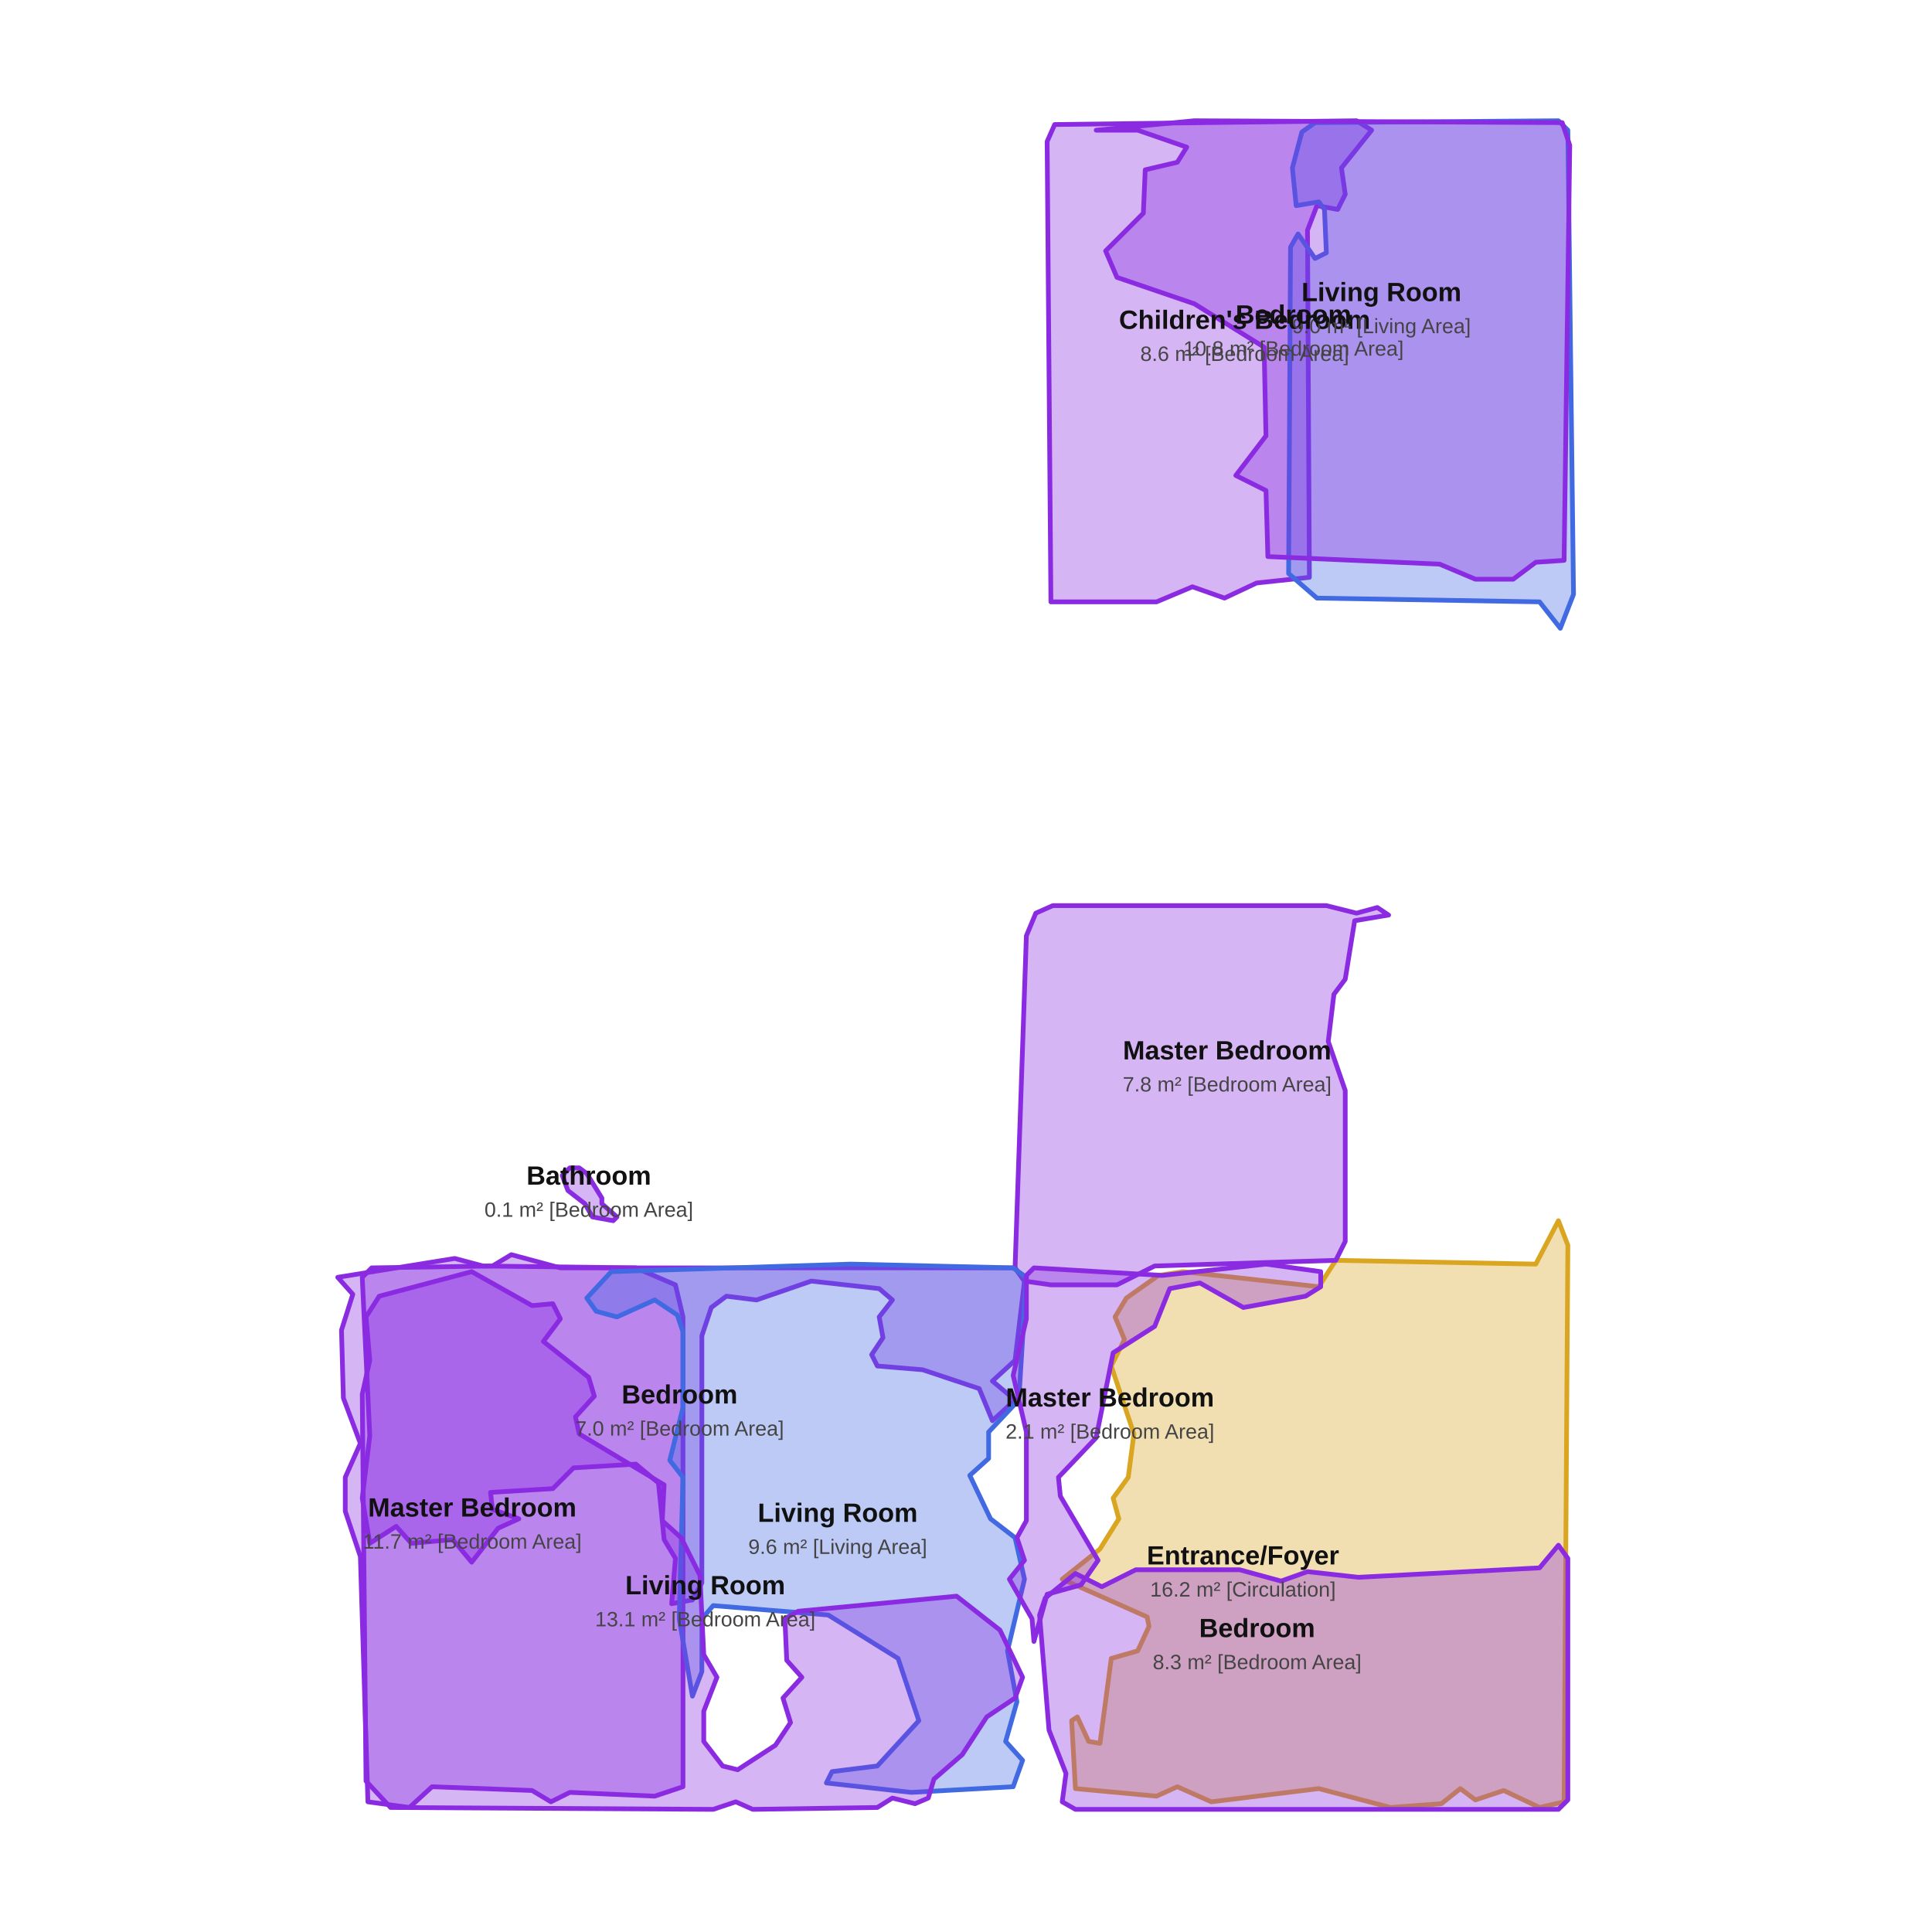
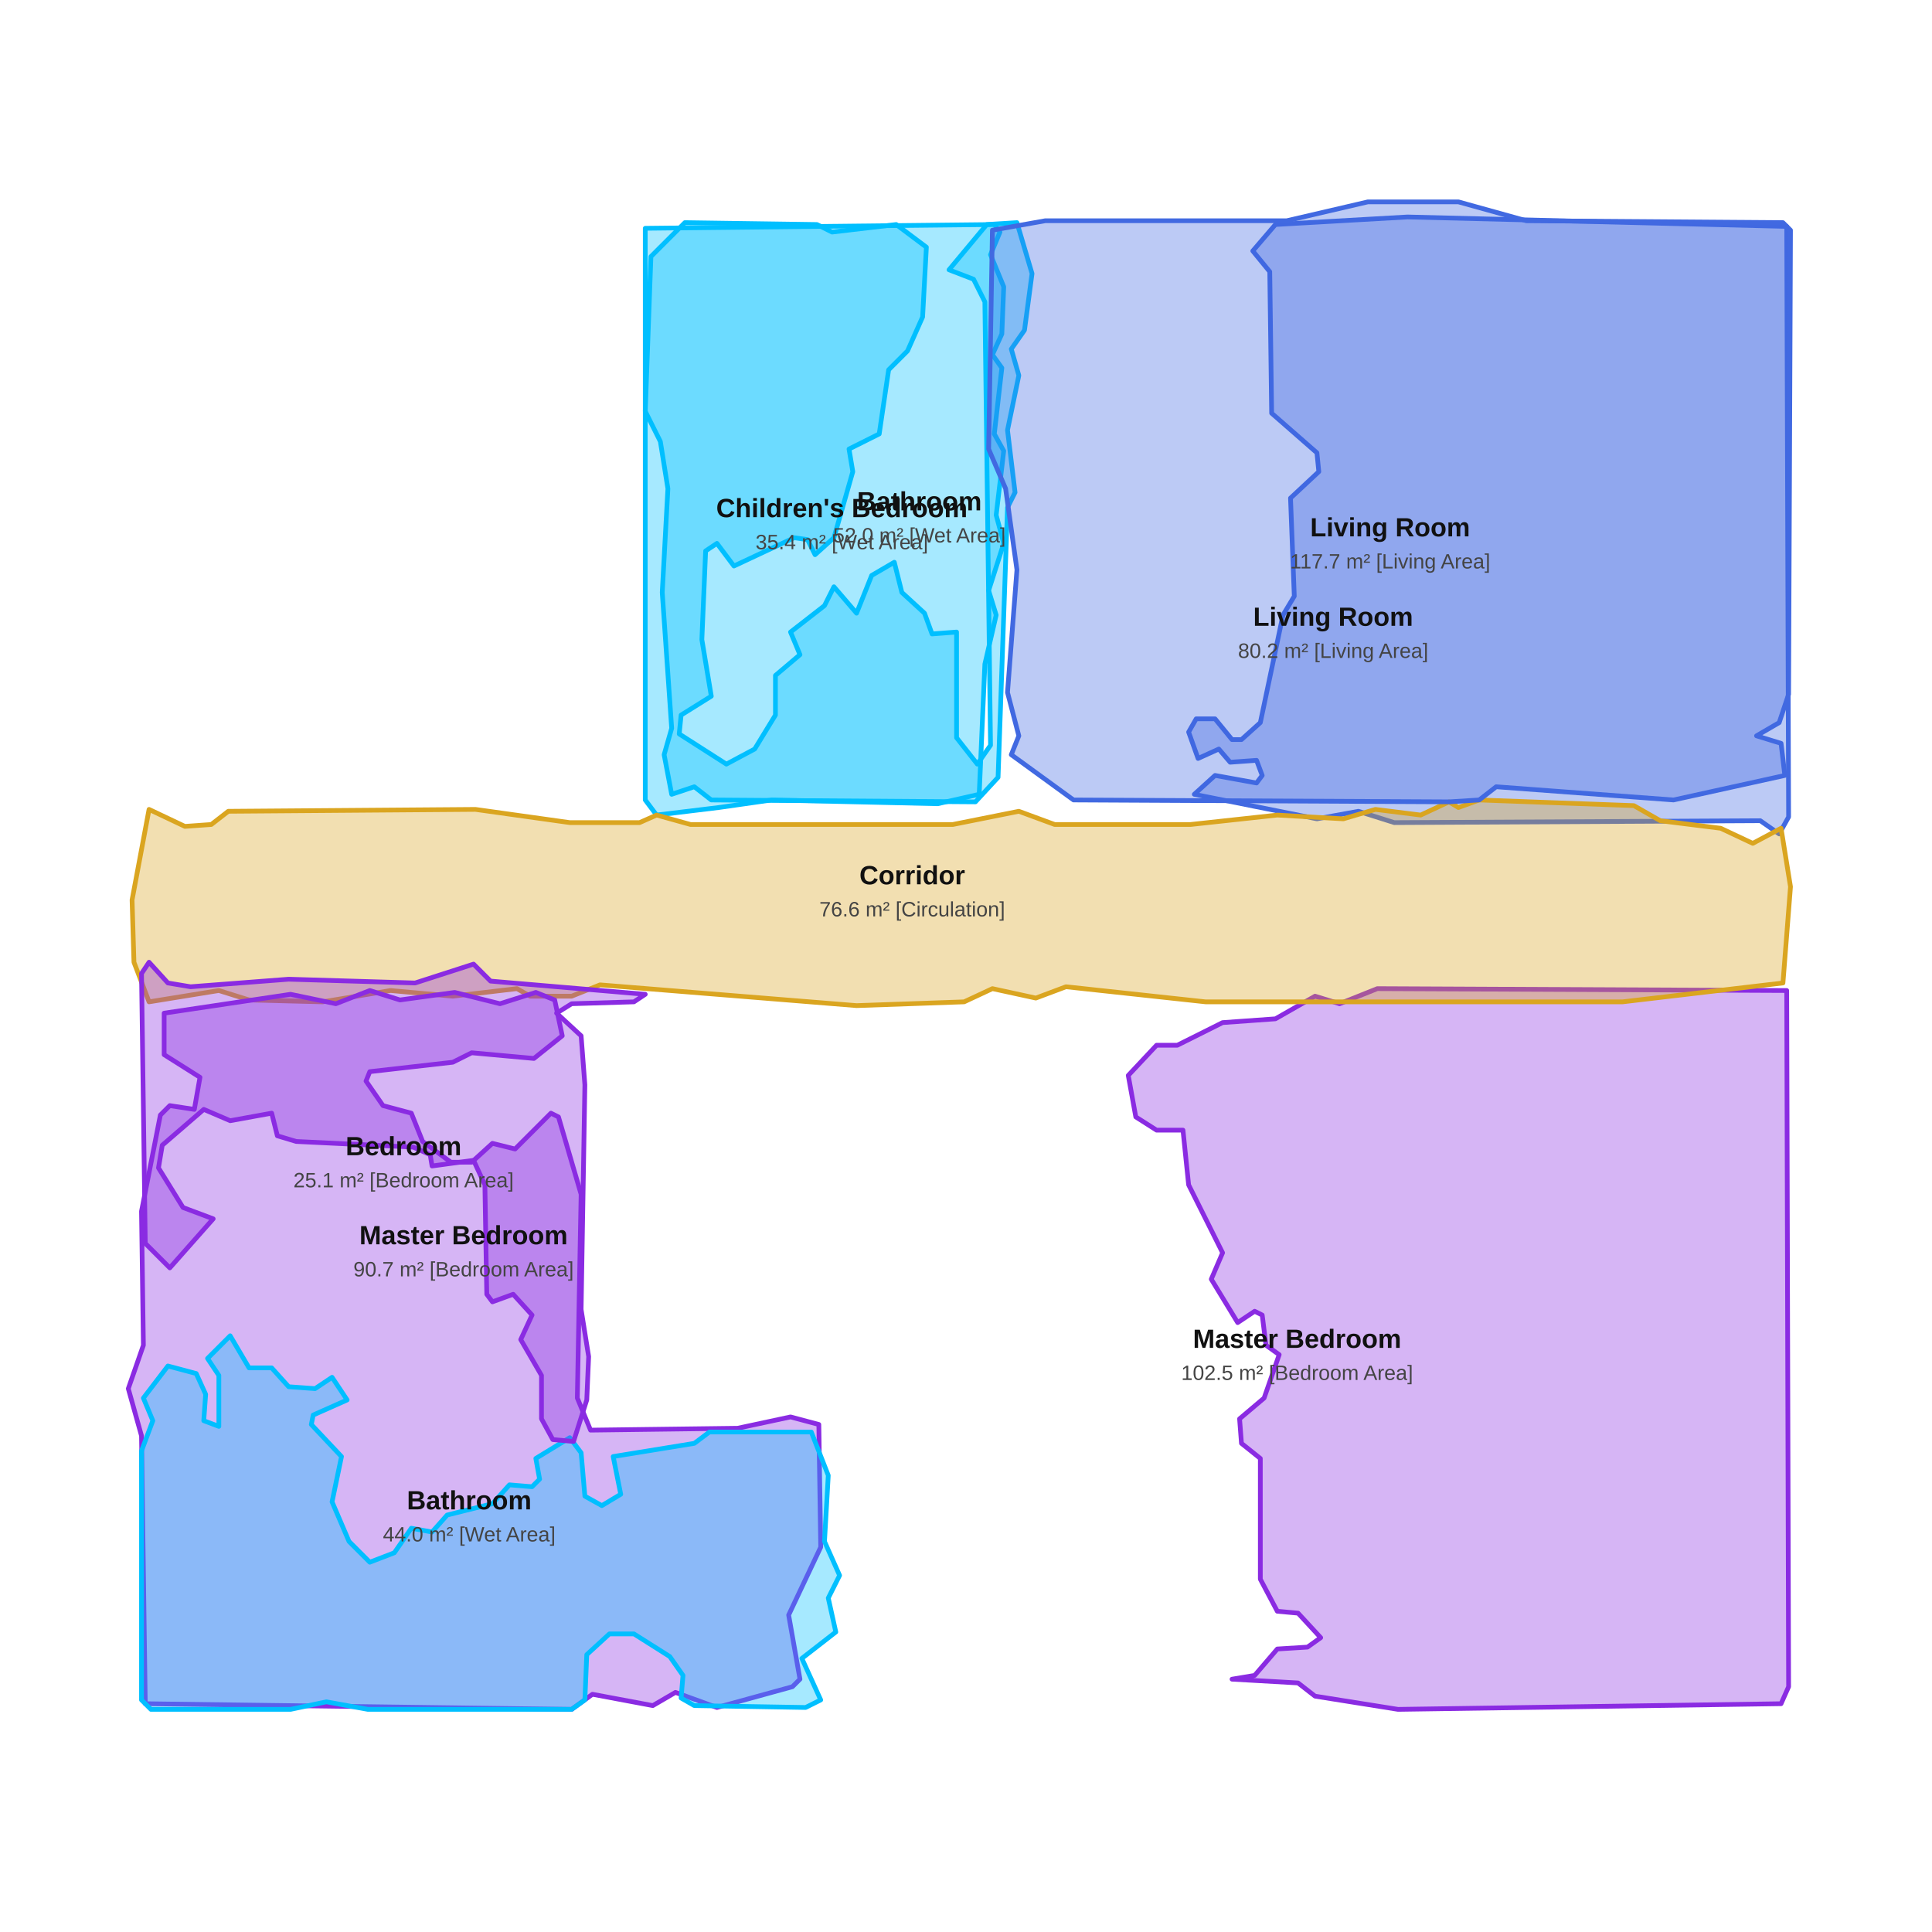
<svg xmlns="http://www.w3.org/2000/svg" viewBox="0 0 1024 1024" width="1024" height="1024" style="background-color: #FAFAFA;">
  <defs>
    <style>
      .room-poly { stroke-width: 2.5; stroke-linejoin: round; stroke-linecap: round; fill-opacity: 0.35; }
      .room-poly:hover { fill-opacity: 0.65; stroke-width: 3.5; cursor: pointer; }
      .room-label { font-family: "Segoe UI", Arial, sans-serif; font-size: 14px; font-weight: bold; fill: #111; text-anchor: middle; }
      .room-sub { font-family: "Segoe UI", Arial, sans-serif; font-size: 11px; fill: #444; text-anchor: middle; }
    </style>
  </defs>
  <g id="HomeVerse_Rooms">
-     <polygon points="302.0,619.0 298.0,623.0 301.0,631.0 310.0,638.0 314.0,645.0 325.0,647.0 327.0,645.0 319.0,638.0 319.0,635.0 311.0,622.0 307.0,619.0" fill="#8A2BE2" stroke="#8A2BE2" class="room-poly" id="room_18">
+     <polygon points="613.0,554.0 598.0,570.0 602.0,592.0 613.0,599.0 627.0,599.0 630.0,628.0 648.0,664.0 642.0,678.0 656.0,701.0 665.0,695.0 669.0,697.0 671.0,713.0 678.0,718.0 670.0,741.0 657.0,752.0 658.0,765.0 668.0,773.0 668.0,837.0 677.0,854.0 688.0,855.0 700.0,868.0 693.0,873.0 677.0,874.0 665.0,888.0 653.0,890.0 688.0,892.0 697.0,899.0 741.0,906.0 944.0,903.0 948.0,894.0 947.0,525.0 730.0,524.0 710.0,532.0 697.0,528.0 676.0,540.0 648.0,542.0 624.0,554.0" fill="#8A2BE2" stroke="#8A2BE2" class="room-poly" id="room_20">
      </polygon>
-     <polygon points="826.0,647.0 814.0,670.0 708.0,668.0 699.0,682.0 627.0,674.0 614.0,676.0 597.0,688.0 591.0,698.0 596.0,710.0 589.0,724.0 601.0,760.0 598.0,783.0 590.0,794.0 593.0,805.0 583.0,821.0 563.0,837.0 608.0,857.0 609.0,862.0 603.0,875.0 589.0,879.0 583.0,924.0 577.0,923.0 571.0,910.0 568.0,912.0 570.0,948.0 613.0,952.0 624.0,947.0 642.0,955.0 699.0,948.0 737.0,958.0 764.0,956.0 774.0,948.0 782.0,954.0 797.0,949.0 816.0,958.0 829.0,955.0 831.0,660.0" fill="#DAA520" stroke="#DAA520" class="room-poly" id="room_20">
+     <polygon points="527.0,119.0 342.0,121.0 342.0,424.0 348.0,432.0 381.0,428.0 409.0,424.0 497.0,426.0 519.0,421.0 522.0,352.0 528.0,326.0 524.0,313.0 532.0,288.0 528.0,273.0 532.0,239.0 527.0,230.0 531.0,195.0 526.0,188.0 531.0,177.0 532.0,152.0 525.0,135.0 530.0,123.0" fill="#00BFFF" stroke="#00BFFF" class="room-poly" id="room_22">
      </polygon>
-     <polygon points="179.0,677.0 187.0,686.0 181.0,705.0 182.0,741.0 191.0,765.0 183.0,783.0 183.0,801.0 191.0,825.0 195.0,955.0 217.0,958.0 229.0,947.0 282.0,949.0 292.0,955.0 302.0,950.0 347.0,952.0 362.0,947.0 362.0,698.0 358.0,681.0 337.0,672.0 256.0,671.0 241.0,667.0" fill="#8A2BE2" stroke="#8A2BE2" class="room-poly" id="room_21">
+     <polygon points="676.0,119.0 664.0,133.0 673.0,144.0 674.0,219.0 698.0,240.0 699.0,250.0 684.0,264.0 686.0,316.0 680.0,326.0 668.0,383.0 658.0,392.0 653.0,392.0 644.0,381.0 634.0,381.0 630.0,388.0 635.0,402.0 646.0,397.0 652.0,404.0 666.0,403.0 669.0,411.0 666.0,415.0 644.0,411.0 633.0,421.0 698.0,434.0 720.0,430.0 739.0,436.0 933.0,435.0 943.0,442.0 948.0,433.0 947.0,120.0 746.0,115.0" fill="#4169E1" stroke="#4169E1" class="room-poly" id="room_27">
      </polygon>
-     <polygon points="549.0,484.0 544.0,496.0 538.0,672.0 543.0,679.0 557.0,681.0 592.0,681.0 612.0,671.0 708.0,668.0 713.0,658.0 713.0,578.0 704.0,552.0 707.0,527.0 713.0,519.0 718.0,488.0 736.0,485.0 730.0,481.0 719.0,484.0 703.0,480.0 558.0,480.0" fill="#8A2BE2" stroke="#8A2BE2" class="room-poly" id="room_23">
+     <polygon points="539.0,118.0 523.0,119.0 503.0,143.0 516.0,148.0 522.0,160.0 525.0,395.0 518.0,405.0 507.0,391.0 507.0,335.0 494.0,336.0 490.0,325.0 478.0,314.0 474.0,298.0 462.0,305.0 454.0,325.0 442.0,311.0 437.0,321.0 419.0,335.0 424.0,347.0 411.0,358.0 411.0,379.0 400.0,397.0 385.0,405.0 360.0,389.0 361.0,379.0 377.0,369.0 372.0,339.0 374.0,292.0 380.0,288.0 389.0,300.0 421.0,285.0 428.0,286.0 432.0,294.0 442.0,285.0 452.0,250.0 450.0,238.0 466.0,230.0 471.0,196.0 481.0,186.0 489.0,168.0 491.0,131.0 475.0,119.0 441.0,123.0 433.0,119.0 363.0,118.0 345.0,136.0 342.0,218.0 350.0,234.0 354.0,259.0 351.0,314.0 356.0,386.0 352.0,400.0 356.0,421.0 368.0,417.0 377.0,424.0 517.0,425.0 529.0,412.0 534.0,269.0 538.0,261.0 534.0,228.0 540.0,199.0 536.0,185.0 543.0,175.0 547.0,145.0" fill="#00BFFF" stroke="#00BFFF" class="room-poly" id="room_28">
      </polygon>
-     <polygon points="559.0,66.0 555.0,75.0 557.0,319.0 613.0,319.0 632.0,311.0 649.0,317.0 666.0,309.0 694.0,306.0 693.0,122.0 698.0,109.0 709.0,111.0 713.0,103.0 711.0,89.0 727.0,69.0 719.0,64.0" fill="#8A2BE2" stroke="#8A2BE2" class="room-poly" id="room_26">
+     <polygon points="949.0,470.0 944.0,439.0 929.0,447.0 912.0,439.0 880.0,435.0 866.0,427.0 784.0,424.0 773.0,428.0 768.0,425.0 753.0,432.0 729.0,429.0 712.0,434.0 677.0,432.0 631.0,437.0 559.0,437.0 540.0,430.0 505.0,437.0 366.0,437.0 348.0,432.0 339.0,436.0 302.0,436.0 252.0,429.0 121.0,430.0 112.0,437.0 98.0,438.0 79.0,429.0 70.0,477.0 71.0,510.0 79.0,531.0 116.0,525.0 132.0,530.0 171.0,531.0 207.0,525.0 240.0,528.0 274.0,524.0 281.0,528.0 303.0,528.0 318.0,522.0 454.0,533.0 511.0,531.0 526.0,524.0 549.0,529.0 565.0,523.0 639.0,531.0 860.0,531.0 945.0,521.0" fill="#DAA520" stroke="#DAA520" class="room-poly" id="room_30">
      </polygon>
-     <polygon points="697.0,65.0 690.0,70.0 685.0,89.0 687.0,109.0 699.0,107.0 702.0,111.0 703.0,134.0 697.0,137.0 688.0,124.0 684.0,131.0 683.0,304.0 698.0,317.0 816.0,319.0 827.0,333.0 834.0,315.0 831.0,69.0 826.0,64.0" fill="#4169E1" stroke="#4169E1" class="room-poly" id="room_27">
+     <polygon points="526.0,122.0 524.0,238.0 533.0,259.0 539.0,302.0 534.0,367.0 540.0,390.0 536.0,400.0 569.0,424.0 768.0,425.0 784.0,424.0 793.0,417.0 887.0,424.0 946.0,411.0 944.0,394.0 931.0,390.0 943.0,383.0 948.0,368.0 949.0,122.0 945.0,118.0 809.0,117.0 773.0,107.0 725.0,107.0 682.0,117.0 554.0,117.0" fill="#4169E1" stroke="#4169E1" class="room-poly" id="room_31">
      </polygon>
-     <polygon points="581.0,69.0 603.0,69.0 629.0,78.0 624.0,86.0 607.0,90.0 606.0,113.0 586.0,133.0 592.0,147.0 633.0,161.0 670.0,184.0 671.0,231.0 655.0,252.0 671.0,260.0 672.0,295.0 763.0,299.0 782.0,307.0 802.0,307.0 814.0,298.0 829.0,297.0 832.0,77.0 828.0,65.0 633.0,64.0" fill="#8A2BE2" stroke="#8A2BE2" class="room-poly" id="room_31">
+     <polygon points="87.0,537.0 87.0,559.0 106.0,571.0 103.0,588.0 90.0,586.0 85.0,591.0 75.0,642.0 76.0,713.0 68.0,736.0 75.0,761.0 77.0,903.0 303.0,906.0 314.0,898.0 346.0,904.0 358.0,897.0 380.0,905.0 420.0,894.0 424.0,890.0 418.0,856.0 435.0,820.0 434.0,755.0 419.0,751.0 391.0,757.0 313.0,758.0 306.0,741.0 308.0,633.0 296.0,592.0 292.0,590.0 273.0,609.0 261.0,606.0 250.0,616.0 239.0,616.0 224.0,605.0 218.0,590.0 203.0,586.0 194.0,573.0 196.0,568.0 240.0,563.0 250.0,558.0 283.0,561.0 298.0,549.0 294.0,530.0 284.0,526.0 265.0,532.0 241.0,526.0 212.0,530.0 196.0,525.0 178.0,532.0 154.0,527.0" fill="#8A2BE2" stroke="#8A2BE2" class="room-poly" id="room_35">
      </polygon>
-     <polygon points="831.0,826.0 826.0,819.0 816.0,831.0 720.0,836.0 693.0,833.0 679.0,838.0 657.0,832.0 602.0,832.0 584.0,841.0 570.0,834.0 554.0,847.0 551.0,856.0 556.0,917.0 565.0,940.0 563.0,955.0 570.0,959.0 826.0,959.0 831.0,954.0" fill="#8A2BE2" stroke="#8A2BE2" class="room-poly" id="room_33">
+     <polygon points="76.0,741.0 81.0,753.0 75.0,769.0 75.0,901.0 80.0,906.0 154.0,906.0 173.0,902.0 195.0,906.0 303.0,906.0 310.0,901.0 311.0,877.0 323.0,866.0 336.0,866.0 355.0,878.0 362.0,888.0 361.0,900.0 368.0,904.0 427.0,905.0 435.0,901.0 425.0,879.0 443.0,865.0 439.0,847.0 445.0,835.0 437.0,817.0 439.0,782.0 430.0,759.0 376.0,759.0 368.0,765.0 325.0,772.0 329.0,792.0 319.0,798.0 310.0,793.0 308.0,770.0 302.0,762.0 284.0,773.0 286.0,784.0 282.0,788.0 270.0,787.0 261.0,797.0 237.0,803.0 229.0,812.0 218.0,810.0 209.0,823.0 196.0,828.0 185.0,817.0 176.0,796.0 181.0,772.0 165.0,755.0 166.0,750.0 184.0,742.0 176.0,730.0 167.0,736.0 153.0,735.0 144.0,725.0 132.0,725.0 122.0,708.0 110.0,720.0 116.0,729.0 116.0,756.0 108.0,753.0 109.0,739.0 104.0,728.0 89.0,724.0" fill="#00BFFF" stroke="#00BFFF" class="room-poly" id="room_36">
      </polygon>
-     <polygon points="192.0,677.0 196.0,761.0 192.0,794.0 196.0,818.0 210.0,809.0 218.0,818.0 240.0,816.0 250.0,828.0 264.0,810.0 275.0,805.0 261.0,800.0 260.0,791.0 293.0,789.0 304.0,778.0 337.0,776.0 349.0,786.0 352.0,816.0 358.0,826.0 356.0,850.0 367.0,848.0 372.0,839.0 372.0,708.0 377.0,693.0 385.0,687.0 401.0,689.0 430.0,679.0 466.0,683.0 473.0,689.0 466.0,698.0 468.0,709.0 462.0,718.0 465.0,724.0 489.0,726.0 519.0,736.0 526.0,753.0 538.0,742.0 526.0,732.0 538.0,721.0 543.0,679.0 538.0,672.0 297.0,672.0 271.0,665.0 261.0,671.0 197.0,672.0" fill="#8A2BE2" stroke="#8A2BE2" class="room-poly" id="room_34">
-       </polygon>
-     <polygon points="324.0,674.0 311.0,688.0 316.0,695.0 327.0,698.0 347.0,689.0 359.0,697.0 362.0,706.0 362.0,746.0 355.0,774.0 362.0,783.0 360.0,858.0 367.0,899.0 372.0,886.0 372.0,858.0 378.0,851.0 439.0,856.0 476.0,879.0 487.0,912.0 465.0,936.0 441.0,939.0 438.0,945.0 483.0,950.0 537.0,947.0 542.0,933.0 533.0,923.0 539.0,902.0 534.0,875.0 543.0,837.0 538.0,815.0 525.0,805.0 514.0,782.0 524.0,773.0 524.0,759.0 540.0,742.0 544.0,677.0 537.0,672.0 451.0,670.0" fill="#4169E1" stroke="#4169E1" class="room-poly" id="room_35">
-       </polygon>
-     <polygon points="201.0,687.0 194.0,698.0 196.0,721.0 192.0,739.0 194.0,944.0 207.0,958.0 378.0,959.0 390.0,955.0 399.0,959.0 465.0,958.0 473.0,953.0 485.0,956.0 492.0,953.0 495.0,943.0 510.0,930.0 523.0,910.0 538.0,900.0 542.0,889.0 530.0,864.0 507.0,846.0 423.0,854.0 416.0,858.0 417.0,880.0 425.0,889.0 415.0,900.0 419.0,913.0 411.0,925.0 391.0,938.0 383.0,936.0 373.0,923.0 373.0,907.0 380.0,889.0 373.0,877.0 371.0,835.0 361.0,815.0 351.0,806.0 352.0,787.0 307.0,760.0 305.0,751.0 315.0,740.0 312.0,730.0 288.0,711.0 297.0,699.0 293.0,691.0 282.0,692.0 250.0,674.0" fill="#8A2BE2" stroke="#8A2BE2" class="room-poly" id="room_36">
-       </polygon>
-     <polygon points="700.0,674.0 671.0,670.0 616.0,676.0 548.0,672.0 544.0,676.0 544.0,699.0 537.0,729.0 544.0,759.0 544.0,806.0 539.0,815.0 543.0,827.0 535.0,837.0 547.0,858.0 548.0,870.0 555.0,845.0 573.0,840.0 582.0,827.0 562.0,793.0 561.0,783.0 581.0,762.0 590.0,717.0 612.0,703.0 620.0,683.0 636.0,680.0 659.0,693.0 692.0,687.0 700.0,682.0" fill="#8A2BE2" stroke="#8A2BE2" class="room-poly" id="room_39">
+     <polygon points="79.0,510.0 75.0,516.0 77.0,659.0 90.0,672.0 113.0,646.0 97.0,640.0 84.0,619.0 86.0,607.0 108.0,588.0 122.0,594.0 144.0,590.0 147.0,602.0 157.0,605.0 219.0,608.0 228.0,612.0 229.0,618.0 251.0,615.0 257.0,628.0 258.0,686.0 261.0,690.0 272.0,686.0 282.0,697.0 276.0,710.0 287.0,729.0 287.0,752.0 293.0,763.0 304.0,764.0 311.0,742.0 312.0,719.0 308.0,694.0 310.0,575.0 308.0,549.0 295.0,537.0 303.0,532.0 336.0,531.0 342.0,527.0 260.0,520.0 251.0,511.0 220.0,521.0 153.0,519.0 101.0,523.0 89.0,521.0" fill="#8A2BE2" stroke="#8A2BE2" class="room-poly" id="room_38">
      </polygon>
  </g>
  <g id="HomeVerse_Labels">
-     <text x="312.1" y="627.9" class="room-label">Bathroom</text>
-     <text x="312.1" y="644.9" class="room-sub">0.1 m² [Bedroom Area]</text>
-     <text x="658.8" y="829.2" class="room-label">Entrance/Foyer</text>
-     <text x="658.8" y="846.2" class="room-sub">16.2 m² [Circulation]</text>
-     <text x="250.3" y="803.8" class="room-label">Master Bedroom</text>
-     <text x="250.3" y="820.8" class="room-sub">11.7 m² [Bedroom Area]</text>
-     <text x="650.4" y="561.5" class="room-label">Master Bedroom</text>
-     <text x="650.4" y="578.5" class="room-sub">7.8 m² [Bedroom Area]</text>
-     <text x="659.7" y="174.3" class="room-label">Children's Bedroom</text>
-     <text x="659.7" y="191.3" class="room-sub">8.6 m² [Bedroom Area]</text>
-     <text x="732.2" y="159.6" class="room-label">Living Room</text>
-     <text x="732.2" y="176.6" class="room-sub">9.0 m² [Living Area]</text>
-     <text x="685.6" y="171.5" class="room-label">Bedroom</text>
-     <text x="685.6" y="188.5" class="room-sub">10.8 m² [Bedroom Area]</text>
-     <text x="666.3" y="867.7" class="room-label">Bedroom</text>
-     <text x="666.3" y="884.7" class="room-sub">8.3 m² [Bedroom Area]</text>
-     <text x="360.2" y="743.9" class="room-label">Bedroom</text>
-     <text x="360.2" y="760.9" class="room-sub">7.0 m² [Bedroom Area]</text>
-     <text x="444.0" y="806.6" class="room-label">Living Room</text>
-     <text x="444.0" y="823.6" class="room-sub">9.6 m² [Living Area]</text>
-     <text x="373.8" y="845.0" class="room-label">Living Room</text>
-     <text x="373.8" y="862.0" class="room-sub">13.1 m² [Bedroom Area]</text>
-     <text x="588.3" y="745.5" class="room-label">Master Bedroom</text>
-     <text x="588.3" y="762.5" class="room-sub">2.1 m² [Bedroom Area]</text>
+     <text x="687.5" y="714.4" class="room-label">Master Bedroom</text>
+     <text x="687.5" y="731.4" class="room-sub">102.5 m² [Bedroom Area]</text>
+     <text x="487.3" y="270.5" class="room-label">Bathroom</text>
+     <text x="487.3" y="287.5" class="room-sub">52.0 m² [Wet Area]</text>
+     <text x="706.6" y="331.7" class="room-label">Living Room</text>
+     <text x="706.6" y="348.7" class="room-sub">80.2 m² [Living Area]</text>
+     <text x="446.2" y="274.1" class="room-label">Children's Bedroom</text>
+     <text x="446.2" y="291.1" class="room-sub">35.4 m² [Wet Area]</text>
+     <text x="483.5" y="468.7" class="room-label">Corridor</text>
+     <text x="483.5" y="485.7" class="room-sub">76.6 m² [Circulation]</text>
+     <text x="736.8" y="284.3" class="room-label">Living Room</text>
+     <text x="736.8" y="301.3" class="room-sub">117.7 m² [Living Area]</text>
+     <text x="245.7" y="659.5" class="room-label">Master Bedroom</text>
+     <text x="245.7" y="676.5" class="room-sub">90.7 m² [Bedroom Area]</text>
+     <text x="248.7" y="800.0" class="room-label">Bathroom</text>
+     <text x="248.7" y="817.0" class="room-sub">44.0 m² [Wet Area]</text>
+     <text x="213.9" y="612.3" class="room-label">Bedroom</text>
+     <text x="213.9" y="629.3" class="room-sub">25.1 m² [Bedroom Area]</text>
  </g>
</svg>
